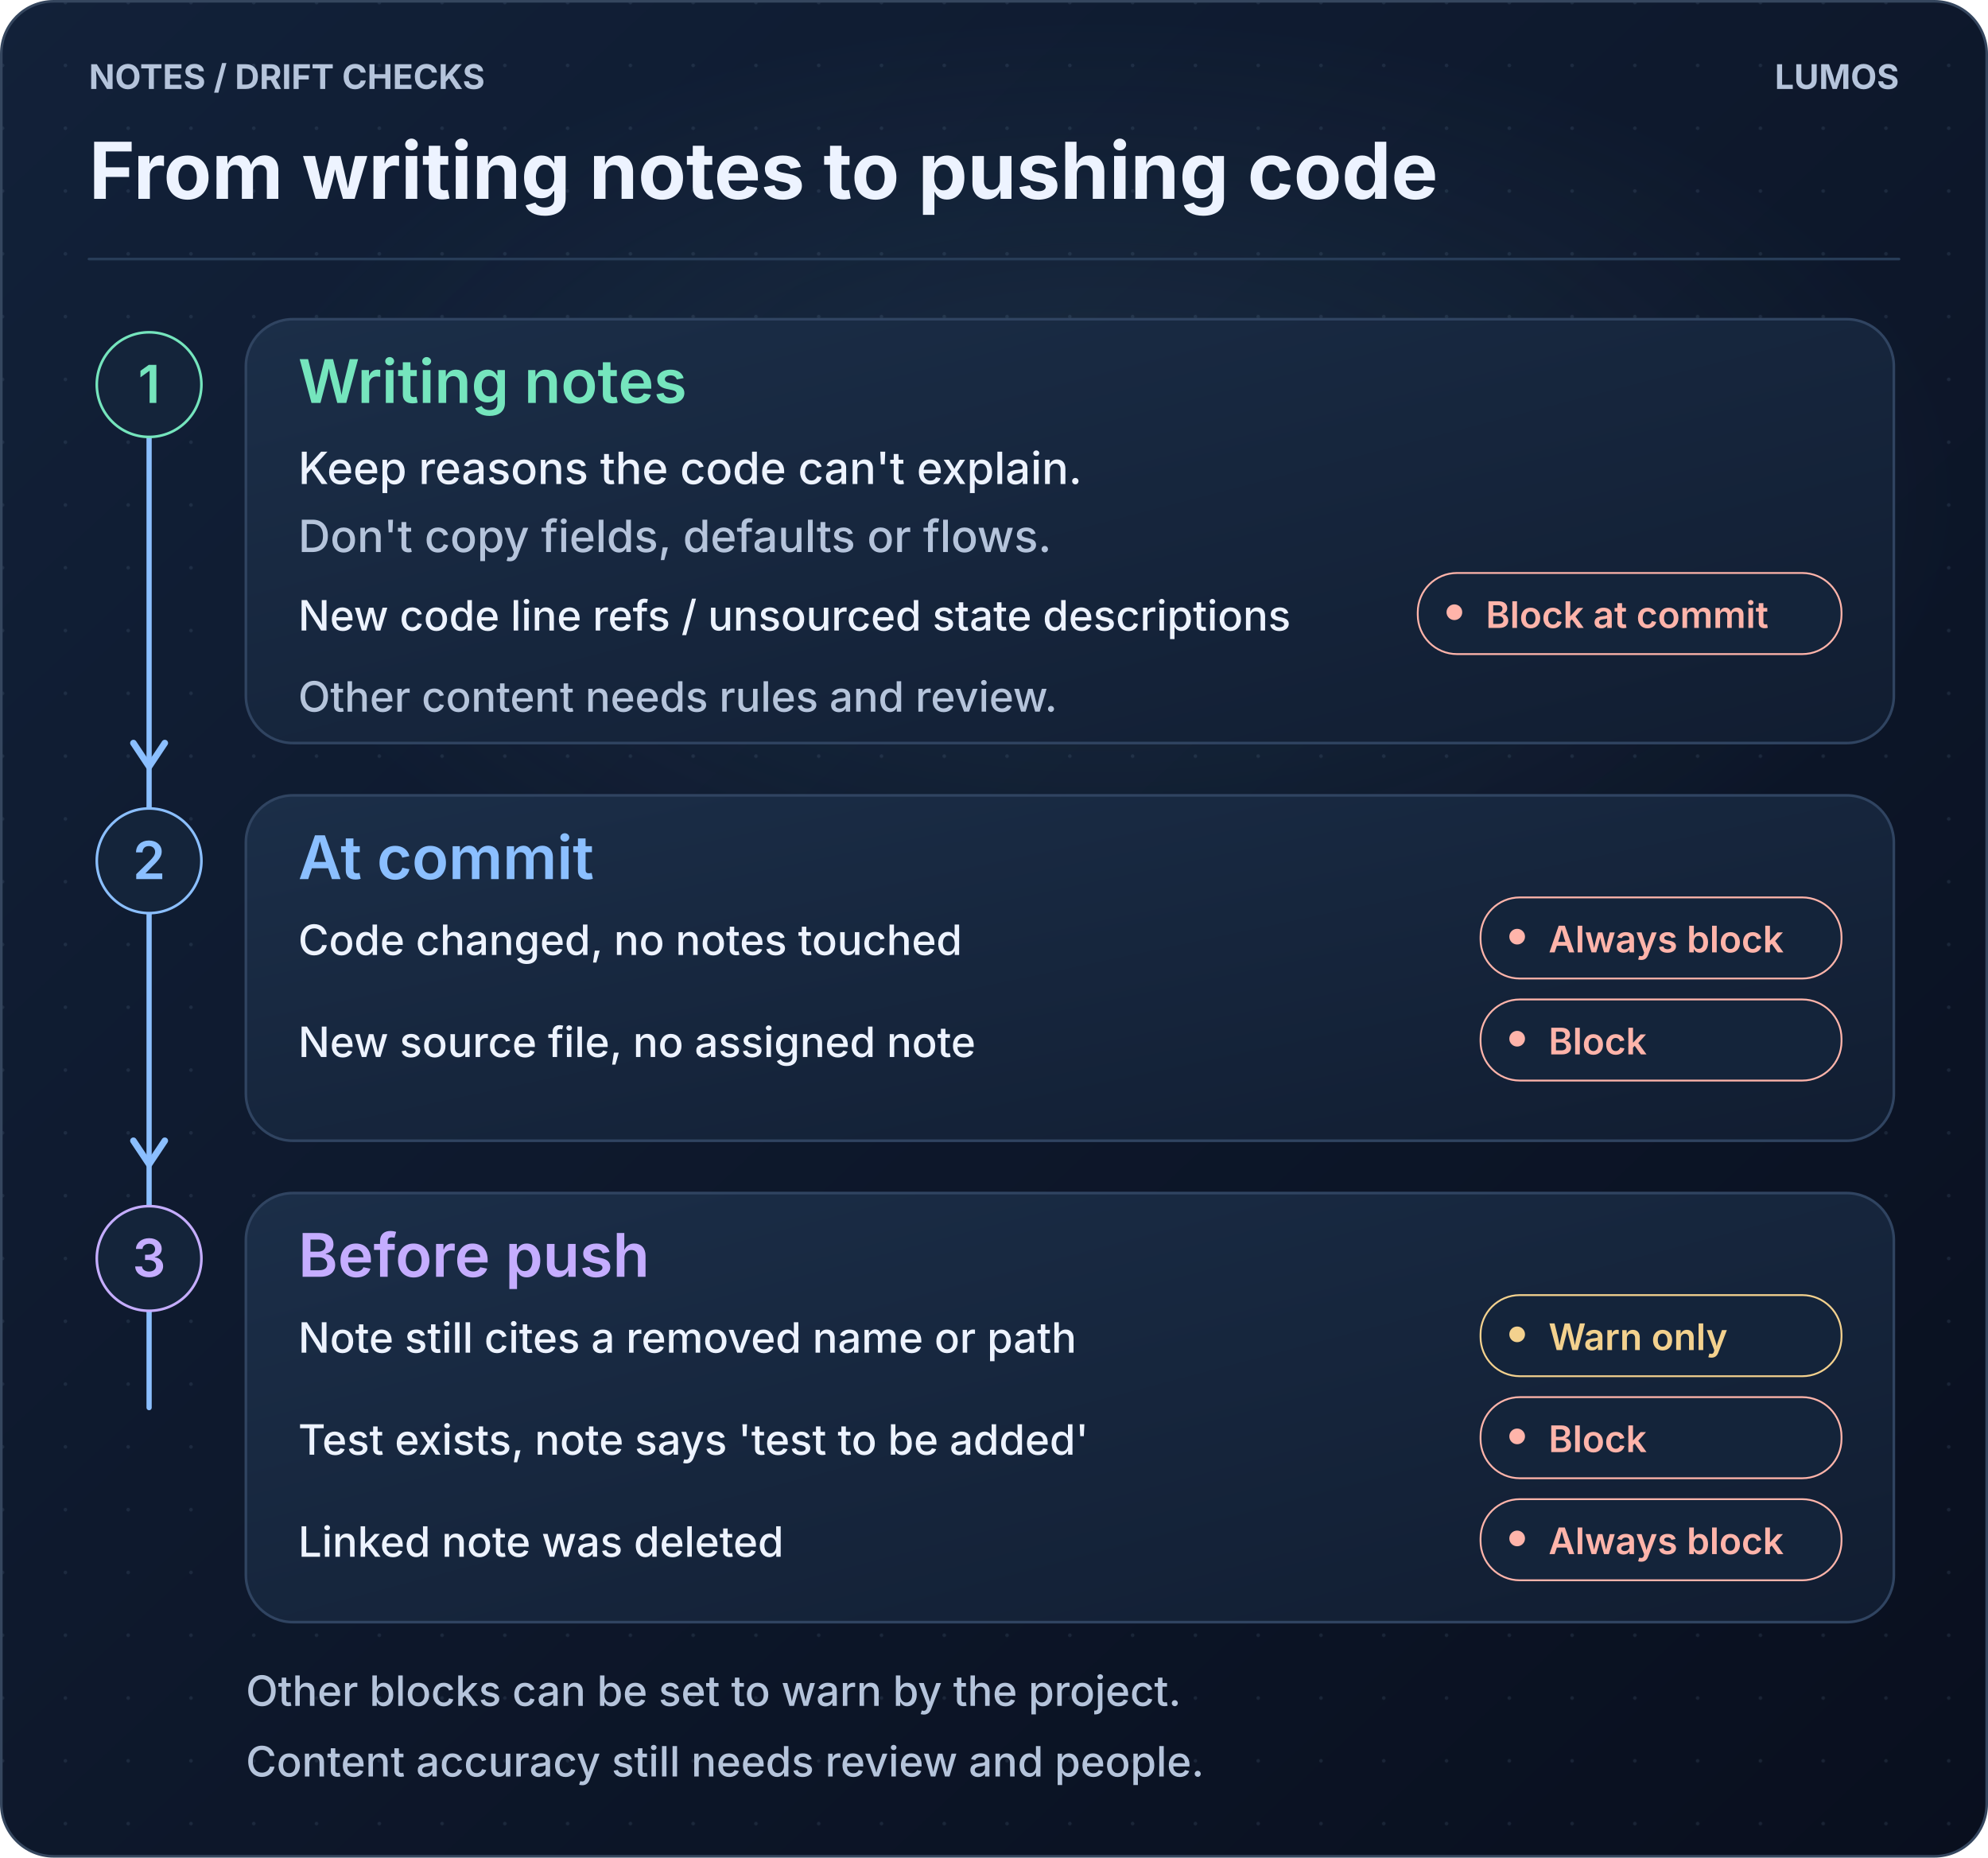
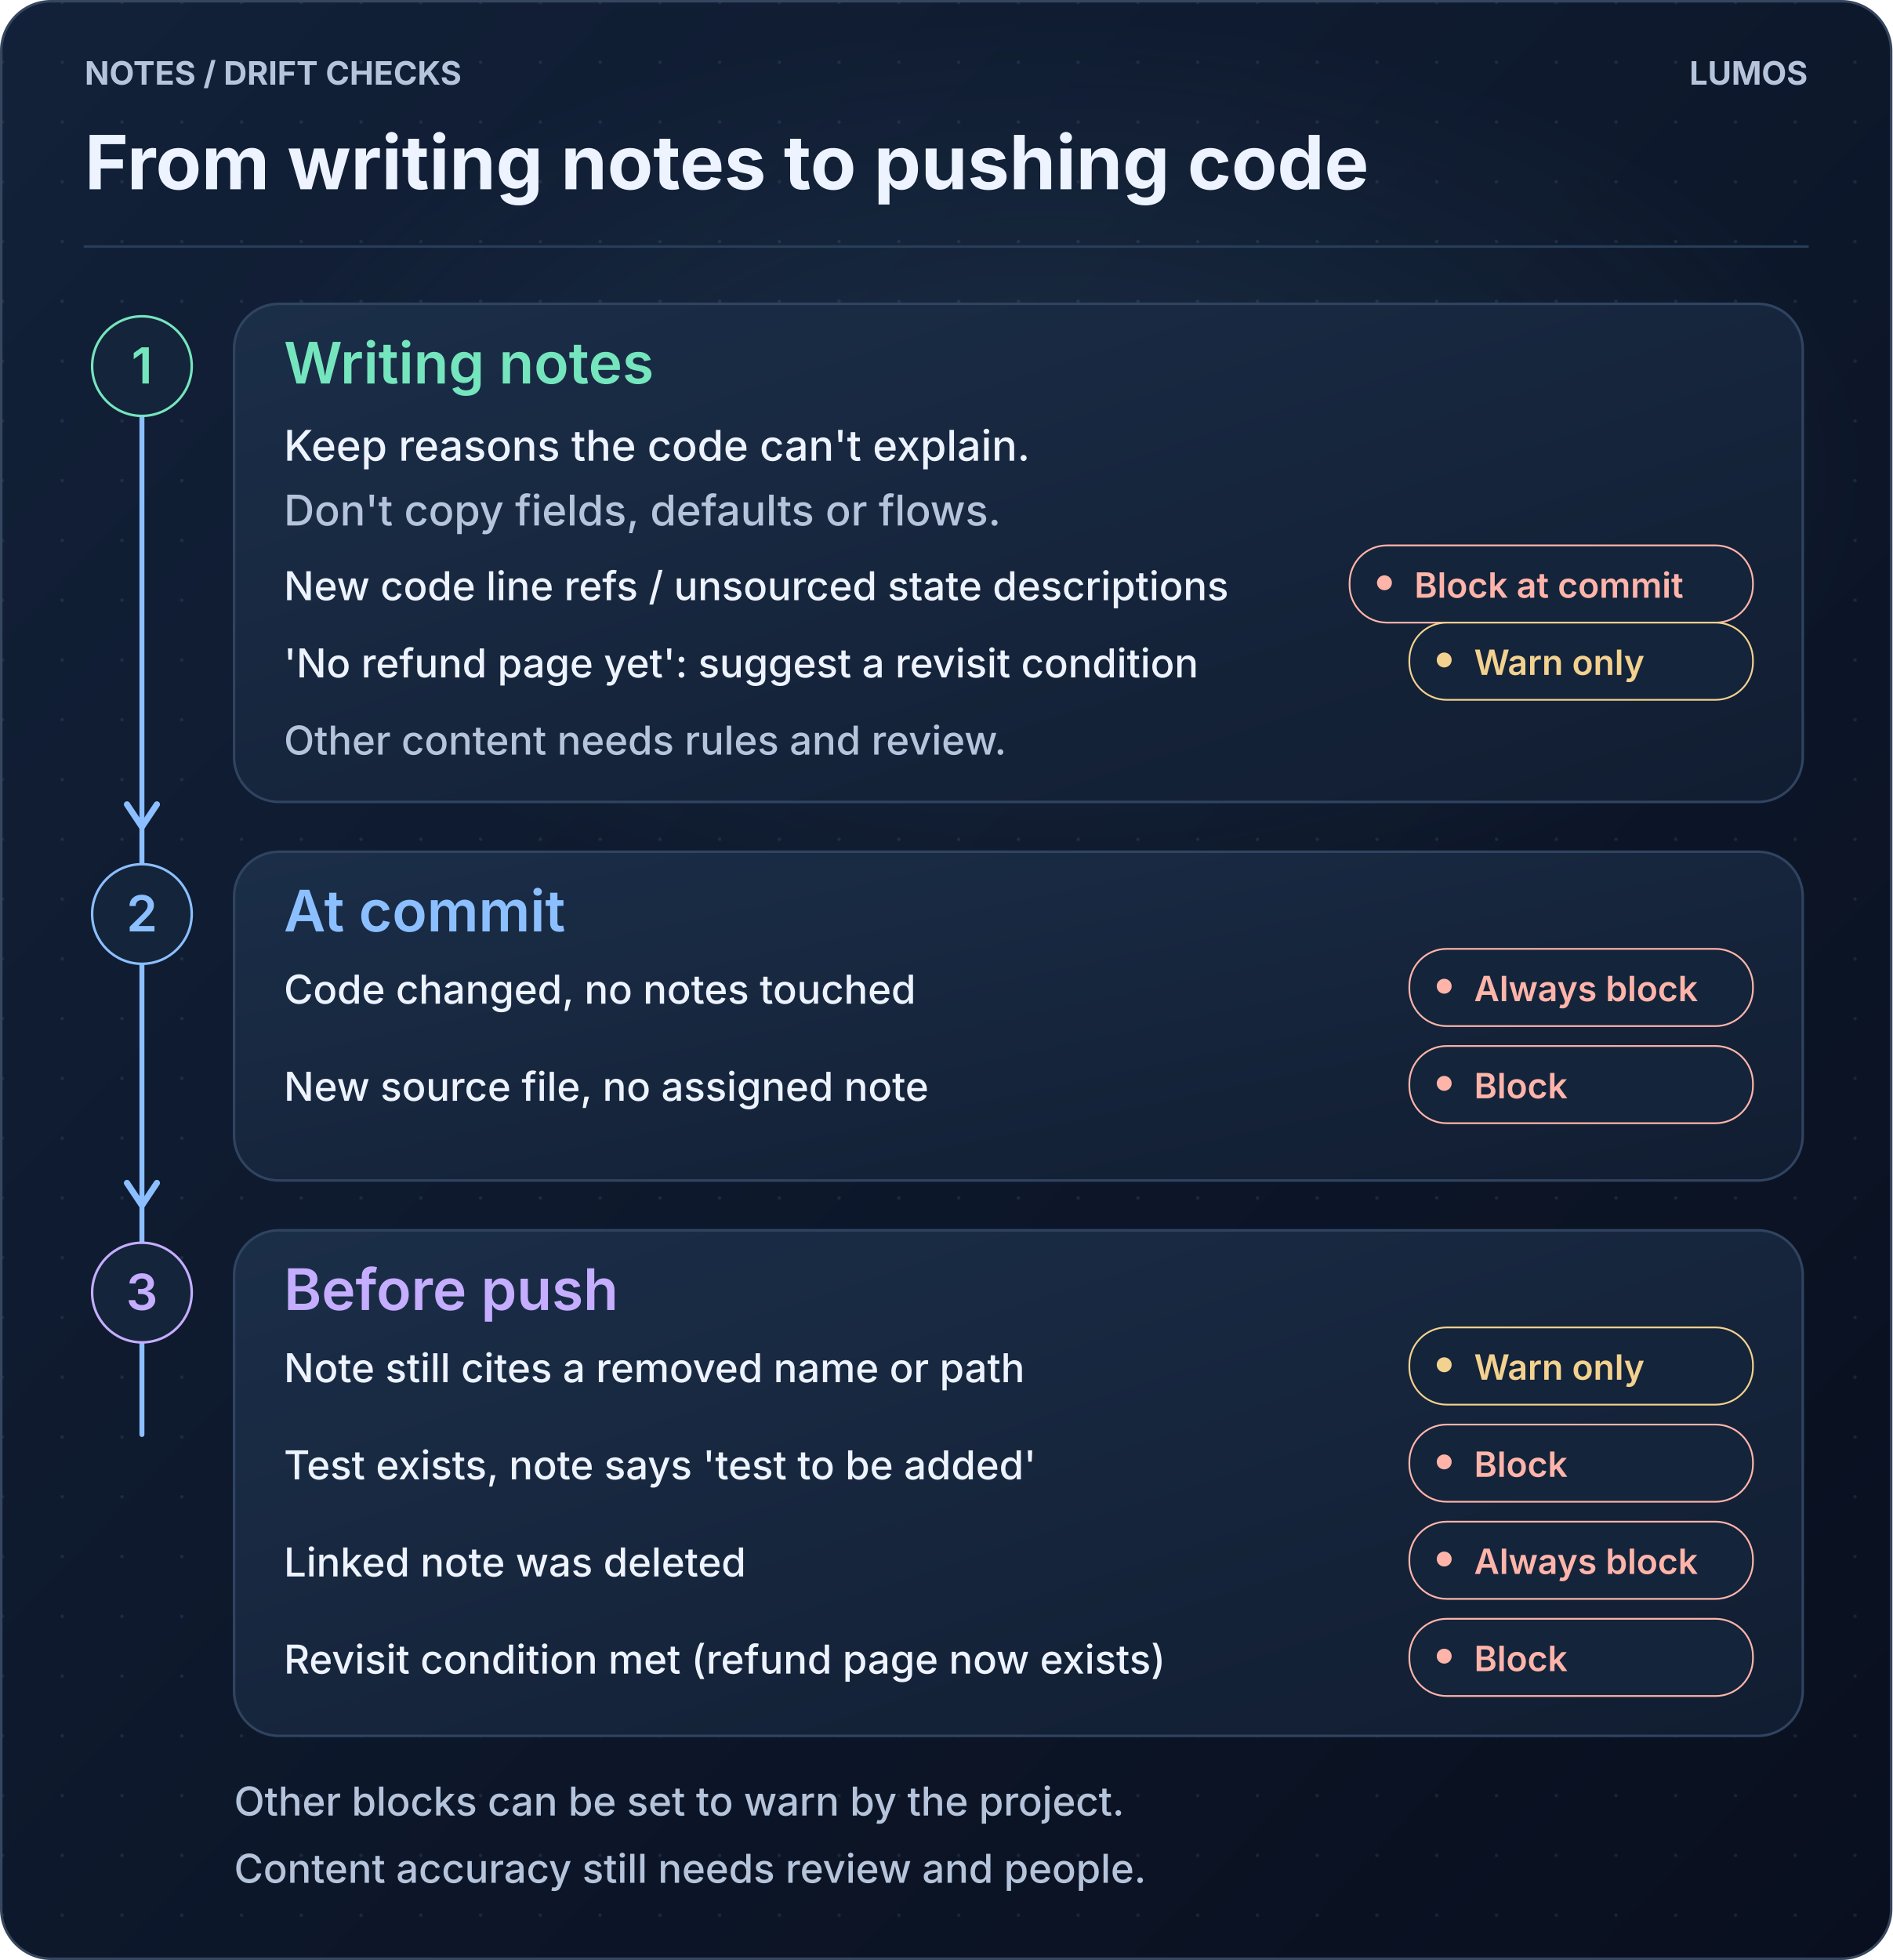
- <svg xmlns="http://www.w3.org/2000/svg" width="760" height="710" viewBox="0 0 760 710" role="img" aria-labelledby="title desc">
+ <svg xmlns="http://www.w3.org/2000/svg" width="760" height="787" viewBox="0 0 760 787" role="img" aria-labelledby="title desc">
  <defs>
    <linearGradient id="bg" x1="0" y1="0" x2="1" y2="1">
      <stop stop-color="#122139" />
      <stop offset="1" stop-color="#090f1e" />
    </linearGradient>
    <linearGradient id="panel" x1="0" y1="0" x2="1" y2="1">
      <stop stop-color="#1b2e48" />
      <stop offset="1" stop-color="#111d31" />
    </linearGradient>
    <radialGradient id="halo">
      <stop stop-color="#73b8d7" stop-opacity=".12" />
      <stop offset="1" stop-color="#73b8d7" stop-opacity="0" />
    </radialGradient>
    <pattern id="grid" width="24" height="24" patternUnits="userSpaceOnUse">
      <circle cx="1" cy="1" r=".7" fill="#718da9" opacity=".15" />
    </pattern>
  </defs>
-   <rect x=".5" y=".5" width="759" height="709" rx="20" fill="url(#bg)" stroke="#35465e" />
-   <rect x="1" y="1" width="758" height="708" rx="20" fill="url(#grid)" />
+   <rect x=".5" y=".5" width="759" height="786" rx="20" fill="url(#bg)" stroke="#35465e" />
+   <rect x="1" y="1" width="758" height="785" rx="20" fill="url(#grid)" />
  <ellipse cx="420" cy="190" rx="335" ry="185" fill="url(#halo)" />
  <g font-family="Inter, 'PingFang TC', 'Noto Sans TC', 'Microsoft JhengHei', system-ui, sans-serif">
    <text x="34" y="34" font-size="13" fill="#b5c4db" text-anchor="start" font-weight="650">NOTES / DRIFT CHECKS</text>
    <text x="34" y="76" font-size="30" fill="#edf3ff" text-anchor="start" font-weight="650">From writing notes to pushing code</text>
    <path d="M34 99H726" fill="none" stroke="#283d58" stroke-width="1" stroke-linecap="round" stroke-linejoin="round" />
    <text x="726" y="34" font-size="13" fill="#b5c4db" text-anchor="end" font-weight="650">LUMOS</text>
-     <path d="M57 147V538" fill="none" stroke="#8bbfff" stroke-width="2" stroke-linecap="round" stroke-linejoin="round" />
+     <path d="M57 147V576" fill="none" stroke="#8bbfff" stroke-width="2" stroke-linecap="round" stroke-linejoin="round" />
    <circle cx="57" cy="147" r="20" fill="#14243a" stroke="#75e5bd" stroke-width="1" />
    <text x="57" y="154" font-size="20" fill="#75e5bd" text-anchor="middle" font-weight="600">1</text>
-     <rect x="94" y="122" width="630" height="162" rx="18" fill="url(#panel)" stroke="#304461" stroke-width="1" />
+     <rect x="94" y="122" width="630" height="200" rx="18" fill="url(#panel)" stroke="#304461" stroke-width="1" />
    <text x="114" y="154" font-size="23" fill="#75e5bd" text-anchor="start" font-weight="600">Writing notes</text>
-     <circle cx="57" cy="329" r="20" fill="#14243a" stroke="#8bbfff" stroke-width="1" />
-     <text x="57" y="336" font-size="20" fill="#8bbfff" text-anchor="middle" font-weight="600">2</text>
-     <rect x="94" y="304" width="630" height="132" rx="18" fill="url(#panel)" stroke="#304461" stroke-width="1" />
-     <text x="114" y="336" font-size="23" fill="#8bbfff" text-anchor="start" font-weight="600">At commit</text>
-     <circle cx="57" cy="481" r="20" fill="#14243a" stroke="#c5adff" stroke-width="1" />
-     <text x="57" y="488" font-size="20" fill="#c5adff" text-anchor="middle" font-weight="600">3</text>
-     <rect x="94" y="456" width="630" height="164" rx="18" fill="url(#panel)" stroke="#304461" stroke-width="1" />
-     <text x="114" y="488" font-size="23" fill="#c5adff" text-anchor="start" font-weight="600">Before push</text>
-     <polyline points="51,284 57,293 63,284" fill="none" stroke="#8bbfff" stroke-width="2.5" stroke-linecap="round" stroke-linejoin="round" />
-     <polyline points="51,436 57,445 63,436" fill="none" stroke="#8bbfff" stroke-width="2.5" stroke-linecap="round" stroke-linejoin="round" />
+     <circle cx="57" cy="367" r="20" fill="#14243a" stroke="#8bbfff" stroke-width="1" />
+     <text x="57" y="374" font-size="20" fill="#8bbfff" text-anchor="middle" font-weight="600">2</text>
+     <rect x="94" y="342" width="630" height="132" rx="18" fill="url(#panel)" stroke="#304461" stroke-width="1" />
+     <text x="114" y="374" font-size="23" fill="#8bbfff" text-anchor="start" font-weight="600">At commit</text>
+     <circle cx="57" cy="519" r="20" fill="#14243a" stroke="#c5adff" stroke-width="1" />
+     <text x="57" y="526" font-size="20" fill="#c5adff" text-anchor="middle" font-weight="600">3</text>
+     <rect x="94" y="494" width="630" height="203" rx="18" fill="url(#panel)" stroke="#304461" stroke-width="1" />
+     <text x="114" y="526" font-size="23" fill="#c5adff" text-anchor="start" font-weight="600">Before push</text>
+     <polyline points="51,323 57,332 63,323" fill="none" stroke="#8bbfff" stroke-width="2.5" stroke-linecap="round" stroke-linejoin="round" />
+     <polyline points="51,475 57,484 63,475" fill="none" stroke="#8bbfff" stroke-width="2.5" stroke-linecap="round" stroke-linejoin="round" />
    <text x="114" y="185" font-size="17" fill="#edf3ff" text-anchor="start" font-weight="450">Keep reasons the code can't explain.</text>
    <text x="114" y="211" font-size="17" fill="#b5c4db" text-anchor="start" font-weight="450">Don't copy fields, defaults or flows.</text>
    <text x="114" y="241" font-size="16" fill="#edf3ff" text-anchor="start" font-weight="450">New code line refs / unsourced state descriptions</text>
    <rect x="542" y="219" width="162" height="31" rx="15" fill="#14243a" stroke="#ffb4aa" stroke-width="0.7" />
    <circle cx="556" cy="234" r="3" fill="#ffb4aa" stroke="none" stroke-width="1" />
    <text x="568" y="240" font-size="14" fill="#ffb4aa" text-anchor="start" font-weight="600">Block at commit</text>
-     <text x="114" y="272" font-size="16" fill="#b5c4db" text-anchor="start" font-weight="450">Other content needs rules and review.</text>
-     <text x="114" y="365" font-size="16" fill="#edf3ff" text-anchor="start" font-weight="450">Code changed, no notes touched</text>
-     <rect x="566" y="343" width="138" height="31" rx="15" fill="#14243a" stroke="#ffb4aa" stroke-width="0.7" />
-     <circle cx="580" cy="358" r="3" fill="#ffb4aa" stroke="none" stroke-width="1" />
-     <text x="592" y="364" font-size="14" fill="#ffb4aa" text-anchor="start" font-weight="600">Always block</text>
-     <text x="114" y="404" font-size="16" fill="#edf3ff" text-anchor="start" font-weight="450">New source file, no assigned note</text>
-     <rect x="566" y="382" width="138" height="31" rx="15" fill="#14243a" stroke="#ffb4aa" stroke-width="0.7" />
-     <circle cx="580" cy="397" r="3" fill="#ffb4aa" stroke="none" stroke-width="1" />
-     <text x="592" y="403" font-size="14" fill="#ffb4aa" text-anchor="start" font-weight="600">Block</text>
-     <text x="114" y="517" font-size="16" fill="#edf3ff" text-anchor="start" font-weight="450">Note still cites a removed name or path</text>
-     <rect x="566" y="495" width="138" height="31" rx="15" fill="#14243a" stroke="#f3d18e" stroke-width="0.7" />
-     <circle cx="580" cy="510" r="3" fill="#f3d18e" stroke="none" stroke-width="1" />
-     <text x="592" y="516" font-size="14" fill="#f3d18e" text-anchor="start" font-weight="600">Warn only</text>
-     <text x="114" y="556" font-size="16" fill="#edf3ff" text-anchor="start" font-weight="450">Test exists, note says 'test to be added'</text>
-     <rect x="566" y="534" width="138" height="31" rx="15" fill="#14243a" stroke="#ffb4aa" stroke-width="0.7" />
-     <circle cx="580" cy="549" r="3" fill="#ffb4aa" stroke="none" stroke-width="1" />
-     <text x="592" y="555" font-size="14" fill="#ffb4aa" text-anchor="start" font-weight="600">Block</text>
-     <text x="114" y="595" font-size="16" fill="#edf3ff" text-anchor="start" font-weight="450">Linked note was deleted</text>
-     <rect x="566" y="573" width="138" height="31" rx="15" fill="#14243a" stroke="#ffb4aa" stroke-width="0.7" />
-     <circle cx="580" cy="588" r="3" fill="#ffb4aa" stroke="none" stroke-width="1" />
-     <text x="592" y="594" font-size="14" fill="#ffb4aa" text-anchor="start" font-weight="600">Always block</text>
-     <text x="94" y="652" font-size="16" fill="#b5c4db" text-anchor="start" font-weight="450">Other blocks can be set to warn by the project.</text>
-     <text x="94" y="679" font-size="16" fill="#b5c4db" text-anchor="start" font-weight="450">Content accuracy still needs review and people.</text>
+     <text x="114" y="272" font-size="16" fill="#edf3ff" text-anchor="start" font-weight="450">'No refund page yet': suggest a revisit condition</text>
+     <rect x="566" y="250" width="138" height="31" rx="15" fill="#14243a" stroke="#f3d18e" stroke-width="0.7" />
+     <circle cx="580" cy="265" r="3" fill="#f3d18e" stroke="none" stroke-width="1" />
+     <text x="592" y="271" font-size="14" fill="#f3d18e" text-anchor="start" font-weight="600">Warn only</text>
+     <text x="114" y="303" font-size="16" fill="#b5c4db" text-anchor="start" font-weight="450">Other content needs rules and review.</text>
+     <text x="114" y="403" font-size="16" fill="#edf3ff" text-anchor="start" font-weight="450">Code changed, no notes touched</text>
+     <rect x="566" y="381" width="138" height="31" rx="15" fill="#14243a" stroke="#ffb4aa" stroke-width="0.7" />
+     <circle cx="580" cy="396" r="3" fill="#ffb4aa" stroke="none" stroke-width="1" />
+     <text x="592" y="402" font-size="14" fill="#ffb4aa" text-anchor="start" font-weight="600">Always block</text>
+     <text x="114" y="442" font-size="16" fill="#edf3ff" text-anchor="start" font-weight="450">New source file, no assigned note</text>
+     <rect x="566" y="420" width="138" height="31" rx="15" fill="#14243a" stroke="#ffb4aa" stroke-width="0.7" />
+     <circle cx="580" cy="435" r="3" fill="#ffb4aa" stroke="none" stroke-width="1" />
+     <text x="592" y="441" font-size="14" fill="#ffb4aa" text-anchor="start" font-weight="600">Block</text>
+     <text x="114" y="555" font-size="16" fill="#edf3ff" text-anchor="start" font-weight="450">Note still cites a removed name or path</text>
+     <rect x="566" y="533" width="138" height="31" rx="15" fill="#14243a" stroke="#f3d18e" stroke-width="0.7" />
+     <circle cx="580" cy="548" r="3" fill="#f3d18e" stroke="none" stroke-width="1" />
+     <text x="592" y="554" font-size="14" fill="#f3d18e" text-anchor="start" font-weight="600">Warn only</text>
+     <text x="114" y="594" font-size="16" fill="#edf3ff" text-anchor="start" font-weight="450">Test exists, note says 'test to be added'</text>
+     <rect x="566" y="572" width="138" height="31" rx="15" fill="#14243a" stroke="#ffb4aa" stroke-width="0.7" />
+     <circle cx="580" cy="587" r="3" fill="#ffb4aa" stroke="none" stroke-width="1" />
+     <text x="592" y="593" font-size="14" fill="#ffb4aa" text-anchor="start" font-weight="600">Block</text>
+     <text x="114" y="633" font-size="16" fill="#edf3ff" text-anchor="start" font-weight="450">Linked note was deleted</text>
+     <rect x="566" y="611" width="138" height="31" rx="15" fill="#14243a" stroke="#ffb4aa" stroke-width="0.7" />
+     <circle cx="580" cy="626" r="3" fill="#ffb4aa" stroke="none" stroke-width="1" />
+     <text x="592" y="632" font-size="14" fill="#ffb4aa" text-anchor="start" font-weight="600">Always block</text>
+     <text x="114" y="672" font-size="16" fill="#edf3ff" text-anchor="start" font-weight="450">Revisit condition met (refund page now exists)</text>
+     <rect x="566" y="650" width="138" height="31" rx="15" fill="#14243a" stroke="#ffb4aa" stroke-width="0.7" />
+     <circle cx="580" cy="665" r="3" fill="#ffb4aa" stroke="none" stroke-width="1" />
+     <text x="592" y="671" font-size="14" fill="#ffb4aa" text-anchor="start" font-weight="600">Block</text>
+     <text x="94" y="729" font-size="16" fill="#b5c4db" text-anchor="start" font-weight="450">Other blocks can be set to warn by the project.</text>
+     <text x="94" y="756" font-size="16" fill="#b5c4db" text-anchor="start" font-weight="450">Content accuracy still needs review and people.</text>
  </g>
</svg>
